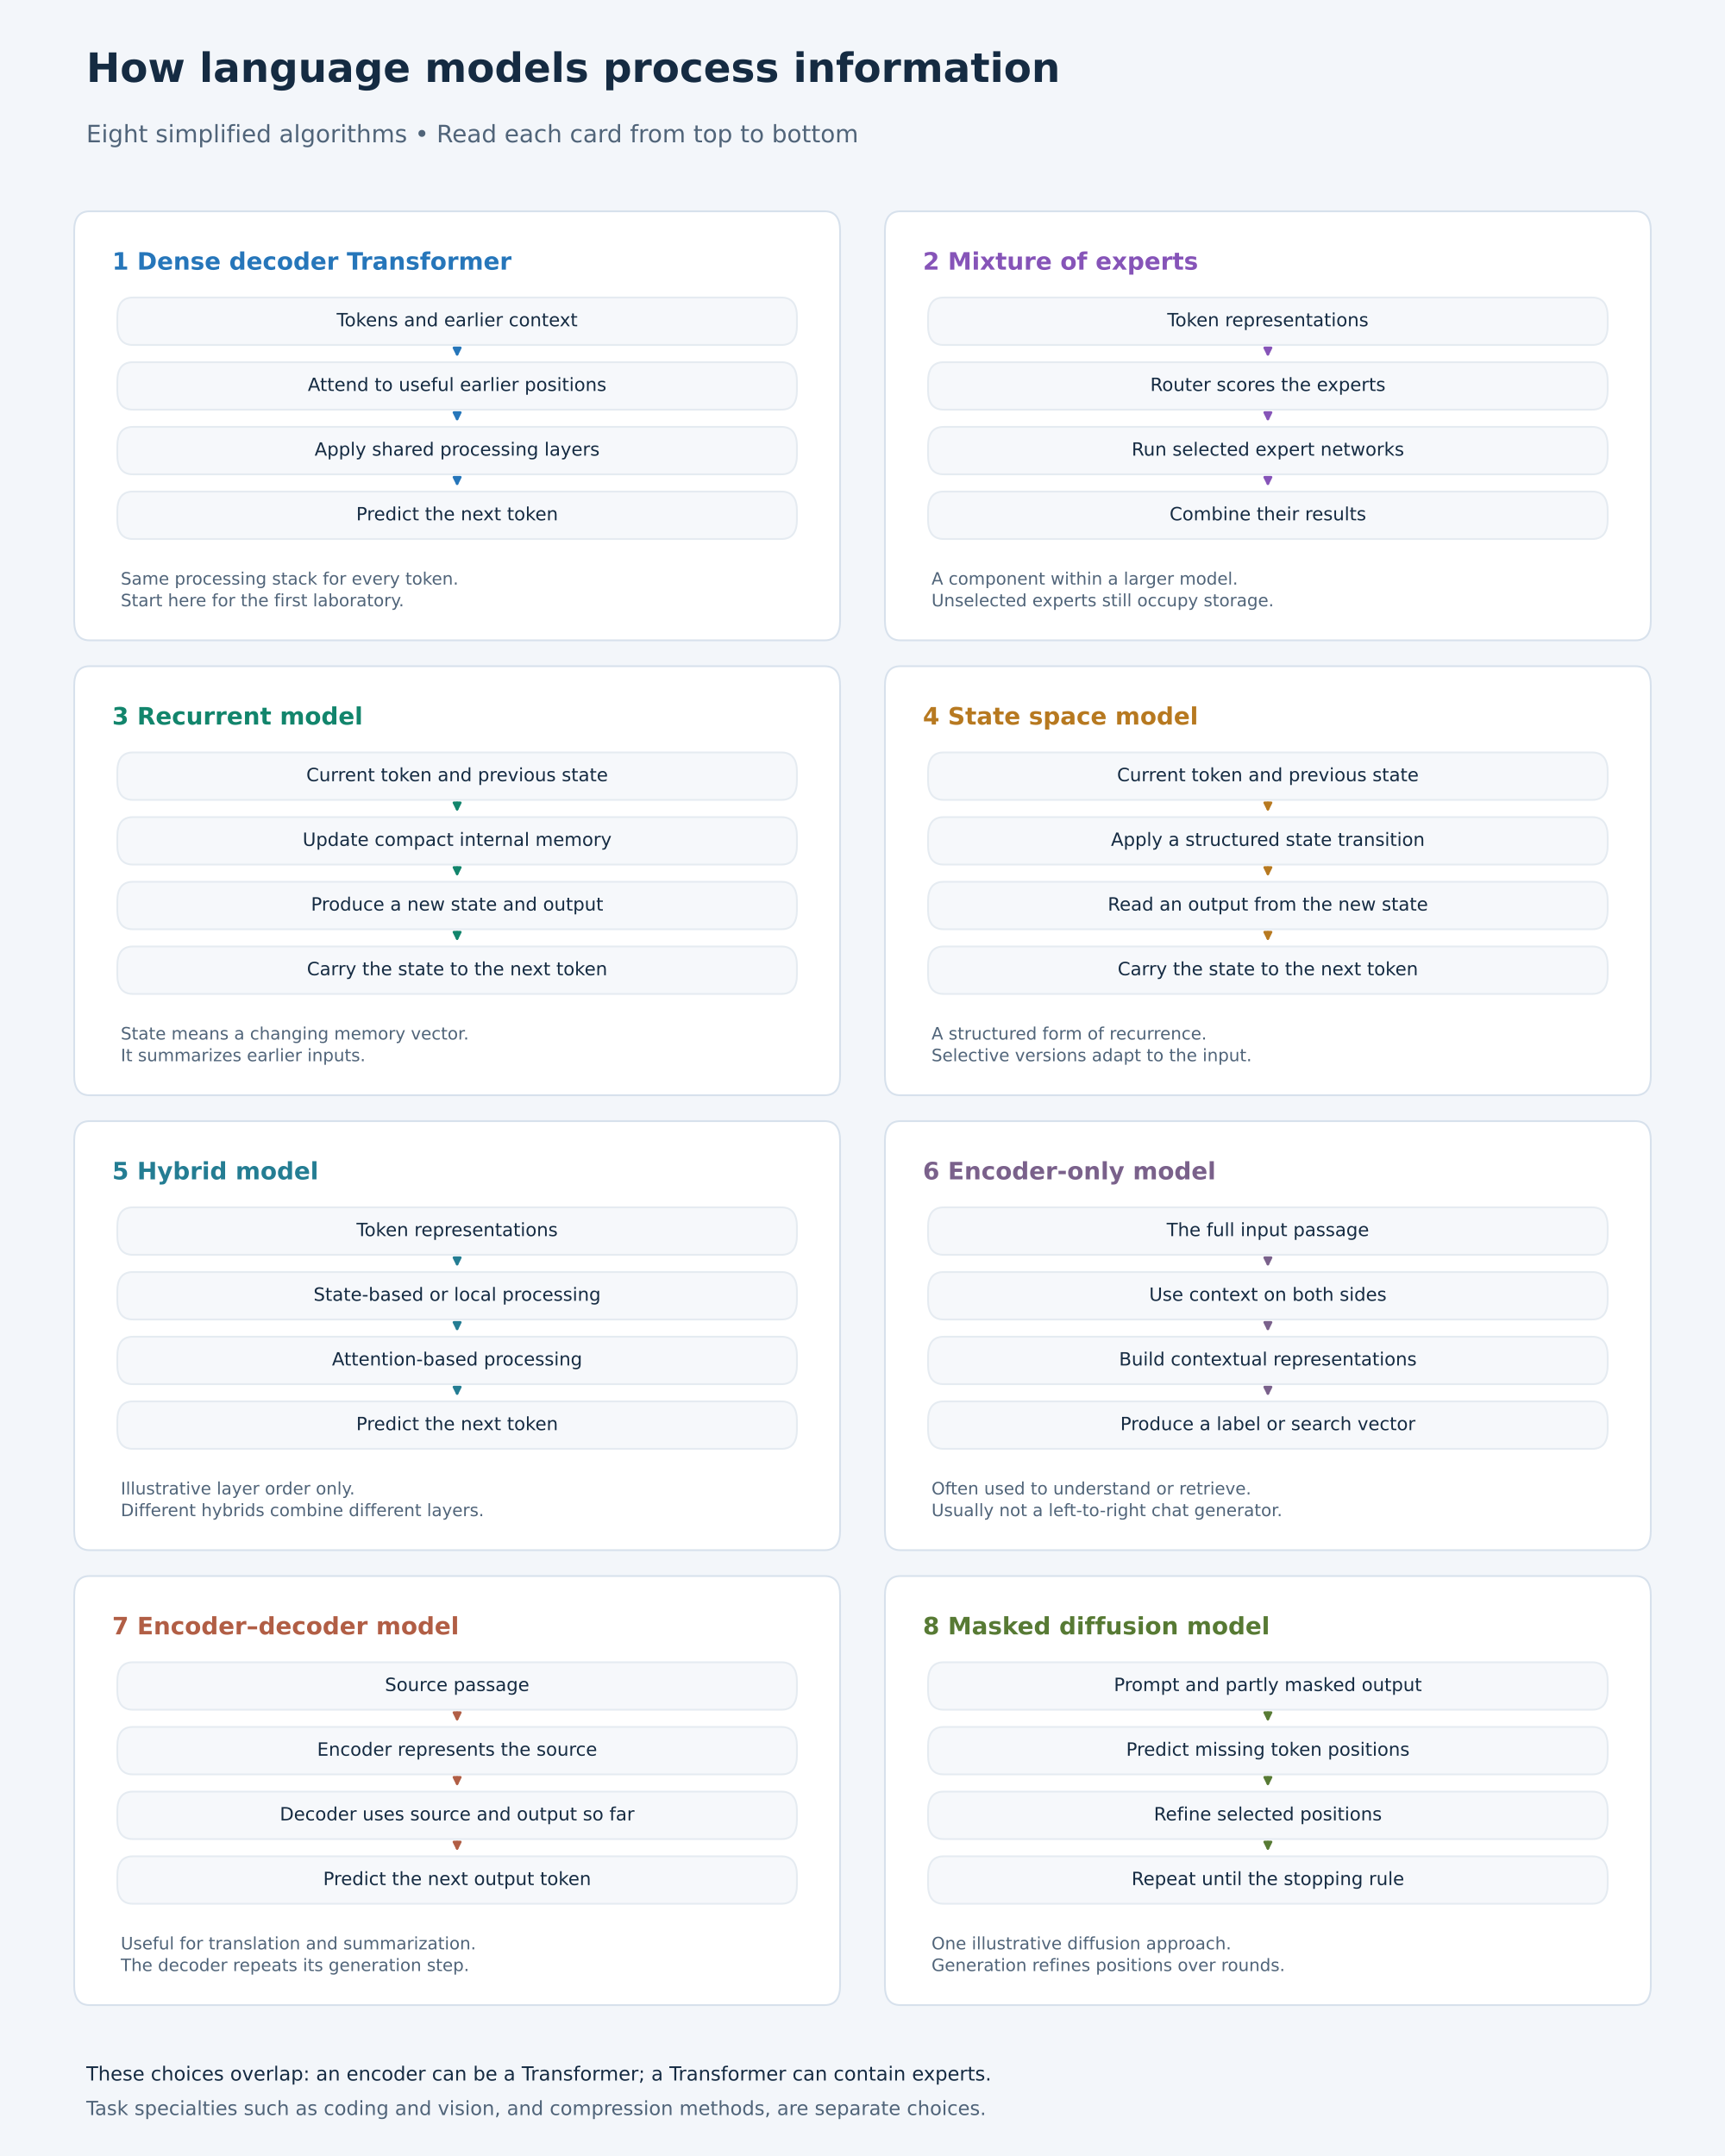
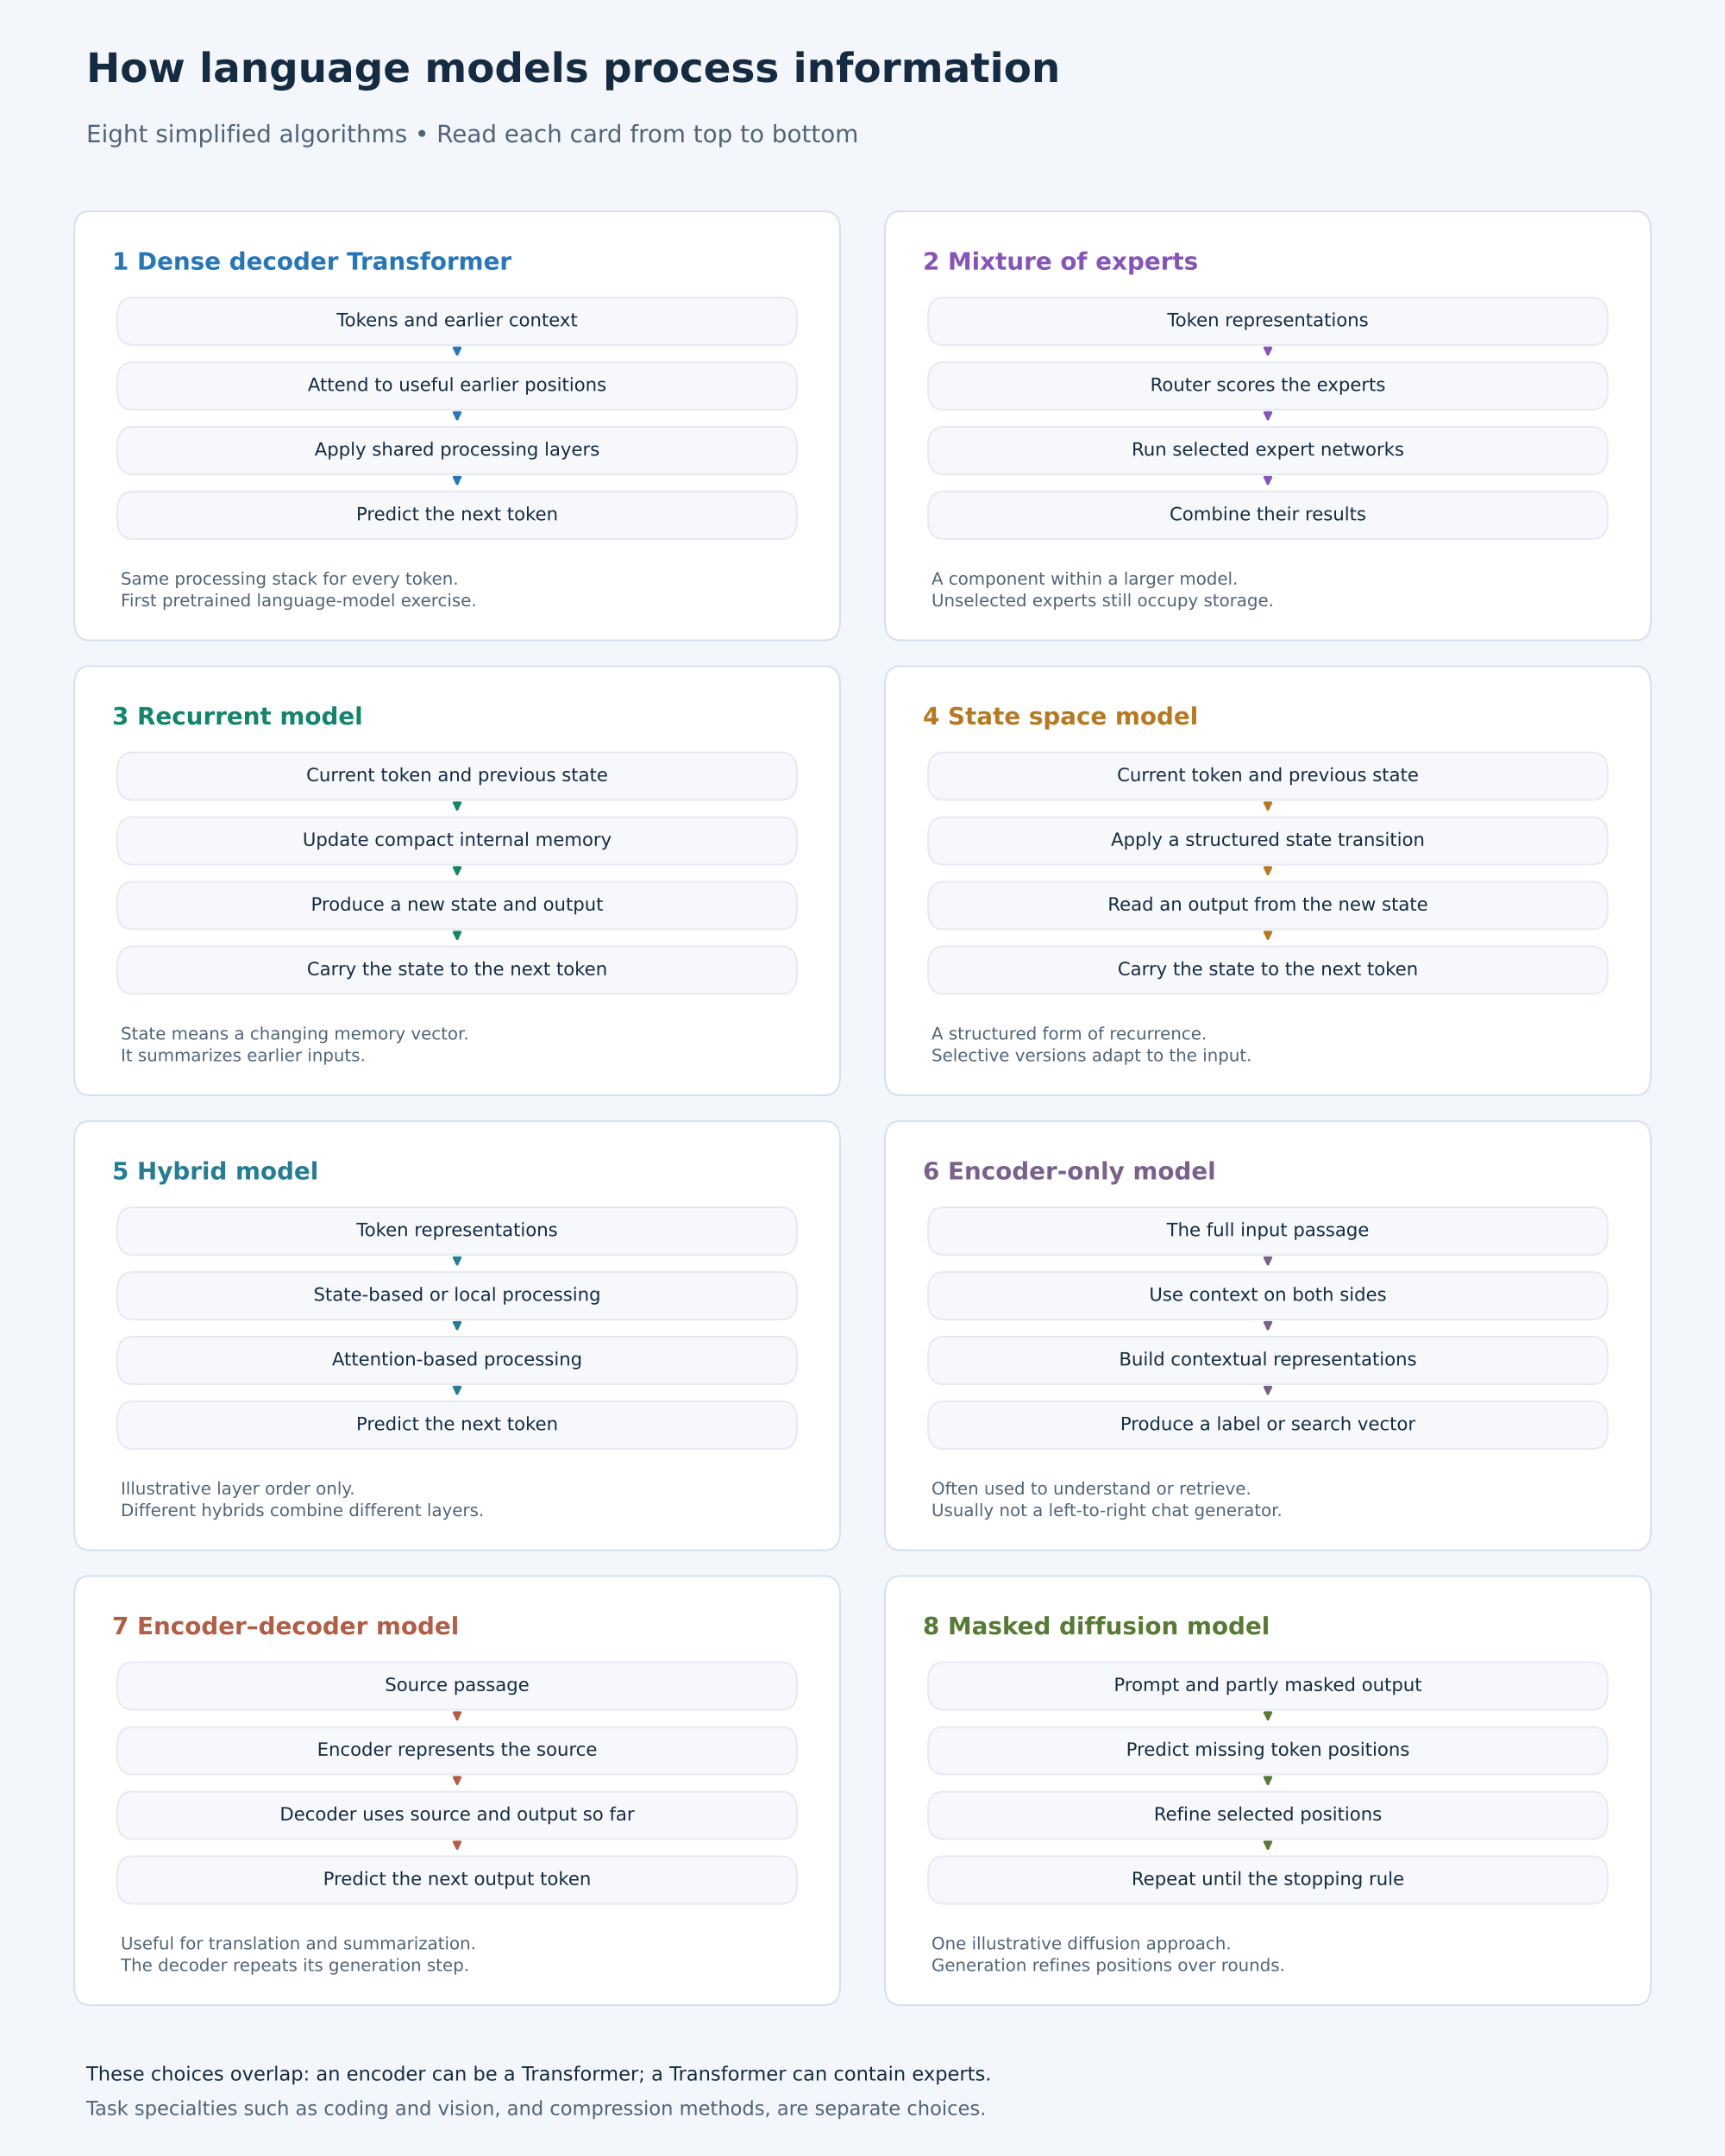
<svg xmlns="http://www.w3.org/2000/svg" width="1152pt" height="1440pt" viewBox="0 0 1152 1440" version="1.1">
  <defs>
    <style type="text/css">*{stroke-linejoin: round; stroke-linecap: butt}</style>
  </defs>
  <g id="figure_1">
    <g id="patch_1">
      <path d="M 0 1440  L 1152 1440  L 1152 0  L 0 0  z " style="fill: #f3f6fa" />
    </g>
    <g id="axes_1">
      <g id="patch_2">
        <path d="M 59.904 427.68  L 550.656 427.68  Q 561.024 427.68 561.024 414.72  L 561.024 154.08  Q 561.024 141.12 550.656 141.12  L 59.904 141.12  Q 49.536 141.12 49.536 154.08  L 49.536 414.72  Q 49.536 427.68 59.904 427.68  z " clip-path="url(#p165b2011c7)" style="fill: #ffffff; stroke: #d7e1ec; stroke-width: 1.2; stroke-linejoin: miter" />
      </g>
      <g id="patch_3">
        <path d="M 88.704 230.4  L 521.856 230.4  Q 532.224 230.4 532.224 217.44  L 532.224 211.68  Q 532.224 198.72 521.856 198.72  L 88.704 198.72  Q 78.336 198.72 78.336 211.68  L 78.336 217.44  Q 78.336 230.4 88.704 230.4  z " clip-path="url(#p165b2011c7)" style="fill: #f6f8fb; stroke: #e5ebf1; stroke-width: 1.2; stroke-linejoin: miter" />
      </g>
      <g id="patch_4">
        <path d="M 305.28 232.403  Q 305.28 235.442 305.28 236.692  " clip-path="url(#p165b2011c7)" style="fill: none; stroke: #2676ba; stroke-width: 1.6; stroke-linecap: round" />
        <path d="M 307.48 232.292  L 305.28 236.692  L 303.08 232.292  z " clip-path="url(#p165b2011c7)" style="fill: #2676ba; stroke: #2676ba; stroke-width: 1.6; stroke-linecap: round" />
      </g>
      <g id="patch_5">
        <path d="M 88.704 273.6  L 521.856 273.6  Q 532.224 273.6 532.224 260.64  L 532.224 254.88  Q 532.224 241.92 521.856 241.92  L 88.704 241.92  Q 78.336 241.92 78.336 254.88  L 78.336 260.64  Q 78.336 273.6 88.704 273.6  z " clip-path="url(#p165b2011c7)" style="fill: #f6f8fb; stroke: #e5ebf1; stroke-width: 1.2; stroke-linejoin: miter" />
      </g>
      <g id="patch_6">
        <path d="M 305.28 275.603  Q 305.28 278.642 305.28 279.892  " clip-path="url(#p165b2011c7)" style="fill: none; stroke: #2676ba; stroke-width: 1.6; stroke-linecap: round" />
        <path d="M 307.48 275.492  L 305.28 279.892  L 303.08 275.492  z " clip-path="url(#p165b2011c7)" style="fill: #2676ba; stroke: #2676ba; stroke-width: 1.6; stroke-linecap: round" />
      </g>
      <g id="patch_7">
        <path d="M 88.704 316.8  L 521.856 316.8  Q 532.224 316.8 532.224 303.84  L 532.224 298.08  Q 532.224 285.12 521.856 285.12  L 88.704 285.12  Q 78.336 285.12 78.336 298.08  L 78.336 303.84  Q 78.336 316.8 88.704 316.8  z " clip-path="url(#p165b2011c7)" style="fill: #f6f8fb; stroke: #e5ebf1; stroke-width: 1.2; stroke-linejoin: miter" />
      </g>
      <g id="patch_8">
        <path d="M 305.28 318.803  Q 305.28 321.842 305.28 323.092  " clip-path="url(#p165b2011c7)" style="fill: none; stroke: #2676ba; stroke-width: 1.6; stroke-linecap: round" />
        <path d="M 307.48 318.692  L 305.28 323.092  L 303.08 318.692  z " clip-path="url(#p165b2011c7)" style="fill: #2676ba; stroke: #2676ba; stroke-width: 1.6; stroke-linecap: round" />
      </g>
      <g id="patch_9">
        <path d="M 88.704 360  L 521.856 360  Q 532.224 360 532.224 347.04  L 532.224 341.28  Q 532.224 328.32 521.856 328.32  L 88.704 328.32  Q 78.336 328.32 78.336 341.28  L 78.336 347.04  Q 78.336 360 88.704 360  z " clip-path="url(#p165b2011c7)" style="fill: #f6f8fb; stroke: #e5ebf1; stroke-width: 1.2; stroke-linejoin: miter" />
      </g>
      <g id="patch_10">
        <path d="M 601.344 427.68  L 1092.096 427.68  Q 1102.464 427.68 1102.464 414.72  L 1102.464 154.08  Q 1102.464 141.12 1092.096 141.12  L 601.344 141.12  Q 590.976 141.12 590.976 154.08  L 590.976 414.72  Q 590.976 427.68 601.344 427.68  z " clip-path="url(#p165b2011c7)" style="fill: #ffffff; stroke: #d7e1ec; stroke-width: 1.2; stroke-linejoin: miter" />
      </g>
      <g id="patch_11">
        <path d="M 630.144 230.4  L 1063.296 230.4  Q 1073.664 230.4 1073.664 217.44  L 1073.664 211.68  Q 1073.664 198.72 1063.296 198.72  L 630.144 198.72  Q 619.776 198.72 619.776 211.68  L 619.776 217.44  Q 619.776 230.4 630.144 230.4  z " clip-path="url(#p165b2011c7)" style="fill: #f6f8fb; stroke: #e5ebf1; stroke-width: 1.2; stroke-linejoin: miter" />
      </g>
      <g id="patch_12">
        <path d="M 846.72 232.403  Q 846.72 235.442 846.72 236.692  " clip-path="url(#p165b2011c7)" style="fill: none; stroke: #8654b8; stroke-width: 1.6; stroke-linecap: round" />
        <path d="M 848.92 232.292  L 846.72 236.692  L 844.52 232.292  z " clip-path="url(#p165b2011c7)" style="fill: #8654b8; stroke: #8654b8; stroke-width: 1.6; stroke-linecap: round" />
      </g>
      <g id="patch_13">
        <path d="M 630.144 273.6  L 1063.296 273.6  Q 1073.664 273.6 1073.664 260.64  L 1073.664 254.88  Q 1073.664 241.92 1063.296 241.92  L 630.144 241.92  Q 619.776 241.92 619.776 254.88  L 619.776 260.64  Q 619.776 273.6 630.144 273.6  z " clip-path="url(#p165b2011c7)" style="fill: #f6f8fb; stroke: #e5ebf1; stroke-width: 1.2; stroke-linejoin: miter" />
      </g>
      <g id="patch_14">
        <path d="M 846.72 275.603  Q 846.72 278.642 846.72 279.892  " clip-path="url(#p165b2011c7)" style="fill: none; stroke: #8654b8; stroke-width: 1.6; stroke-linecap: round" />
        <path d="M 848.92 275.492  L 846.72 279.892  L 844.52 275.492  z " clip-path="url(#p165b2011c7)" style="fill: #8654b8; stroke: #8654b8; stroke-width: 1.6; stroke-linecap: round" />
      </g>
      <g id="patch_15">
        <path d="M 630.144 316.8  L 1063.296 316.8  Q 1073.664 316.8 1073.664 303.84  L 1073.664 298.08  Q 1073.664 285.12 1063.296 285.12  L 630.144 285.12  Q 619.776 285.12 619.776 298.08  L 619.776 303.84  Q 619.776 316.8 630.144 316.8  z " clip-path="url(#p165b2011c7)" style="fill: #f6f8fb; stroke: #e5ebf1; stroke-width: 1.2; stroke-linejoin: miter" />
      </g>
      <g id="patch_16">
        <path d="M 846.72 318.803  Q 846.72 321.842 846.72 323.092  " clip-path="url(#p165b2011c7)" style="fill: none; stroke: #8654b8; stroke-width: 1.6; stroke-linecap: round" />
        <path d="M 848.92 318.692  L 846.72 323.092  L 844.52 318.692  z " clip-path="url(#p165b2011c7)" style="fill: #8654b8; stroke: #8654b8; stroke-width: 1.6; stroke-linecap: round" />
      </g>
      <g id="patch_17">
        <path d="M 630.144 360  L 1063.296 360  Q 1073.664 360 1073.664 347.04  L 1073.664 341.28  Q 1073.664 328.32 1063.296 328.32  L 630.144 328.32  Q 619.776 328.32 619.776 341.28  L 619.776 347.04  Q 619.776 360 630.144 360  z " clip-path="url(#p165b2011c7)" style="fill: #f6f8fb; stroke: #e5ebf1; stroke-width: 1.2; stroke-linejoin: miter" />
      </g>
      <g id="patch_18">
        <path d="M 59.904 731.52  L 550.656 731.52  Q 561.024 731.52 561.024 718.56  L 561.024 457.92  Q 561.024 444.96 550.656 444.96  L 59.904 444.96  Q 49.536 444.96 49.536 457.92  L 49.536 718.56  Q 49.536 731.52 59.904 731.52  z " clip-path="url(#p165b2011c7)" style="fill: #ffffff; stroke: #d7e1ec; stroke-width: 1.2; stroke-linejoin: miter" />
      </g>
      <g id="patch_19">
        <path d="M 88.704 534.24  L 521.856 534.24  Q 532.224 534.24 532.224 521.28  L 532.224 515.52  Q 532.224 502.56 521.856 502.56  L 88.704 502.56  Q 78.336 502.56 78.336 515.52  L 78.336 521.28  Q 78.336 534.24 88.704 534.24  z " clip-path="url(#p165b2011c7)" style="fill: #f6f8fb; stroke: #e5ebf1; stroke-width: 1.2; stroke-linejoin: miter" />
      </g>
      <g id="patch_20">
        <path d="M 305.28 536.243  Q 305.28 539.282 305.28 540.532  " clip-path="url(#p165b2011c7)" style="fill: none; stroke: #12856c; stroke-width: 1.6; stroke-linecap: round" />
        <path d="M 307.48 536.132  L 305.28 540.532  L 303.08 536.132  z " clip-path="url(#p165b2011c7)" style="fill: #12856c; stroke: #12856c; stroke-width: 1.6; stroke-linecap: round" />
      </g>
      <g id="patch_21">
        <path d="M 88.704 577.44  L 521.856 577.44  Q 532.224 577.44 532.224 564.48  L 532.224 558.72  Q 532.224 545.76 521.856 545.76  L 88.704 545.76  Q 78.336 545.76 78.336 558.72  L 78.336 564.48  Q 78.336 577.44 88.704 577.44  z " clip-path="url(#p165b2011c7)" style="fill: #f6f8fb; stroke: #e5ebf1; stroke-width: 1.2; stroke-linejoin: miter" />
      </g>
      <g id="patch_22">
        <path d="M 305.28 579.443  Q 305.28 582.482 305.28 583.732  " clip-path="url(#p165b2011c7)" style="fill: none; stroke: #12856c; stroke-width: 1.6; stroke-linecap: round" />
        <path d="M 307.48 579.332  L 305.28 583.732  L 303.08 579.332  z " clip-path="url(#p165b2011c7)" style="fill: #12856c; stroke: #12856c; stroke-width: 1.6; stroke-linecap: round" />
      </g>
      <g id="patch_23">
        <path d="M 88.704 620.64  L 521.856 620.64  Q 532.224 620.64 532.224 607.68  L 532.224 601.92  Q 532.224 588.96 521.856 588.96  L 88.704 588.96  Q 78.336 588.96 78.336 601.92  L 78.336 607.68  Q 78.336 620.64 88.704 620.64  z " clip-path="url(#p165b2011c7)" style="fill: #f6f8fb; stroke: #e5ebf1; stroke-width: 1.2; stroke-linejoin: miter" />
      </g>
      <g id="patch_24">
        <path d="M 305.28 622.643  Q 305.28 625.682 305.28 626.932  " clip-path="url(#p165b2011c7)" style="fill: none; stroke: #12856c; stroke-width: 1.6; stroke-linecap: round" />
        <path d="M 307.48 622.532  L 305.28 626.932  L 303.08 622.532  z " clip-path="url(#p165b2011c7)" style="fill: #12856c; stroke: #12856c; stroke-width: 1.6; stroke-linecap: round" />
      </g>
      <g id="patch_25">
        <path d="M 88.704 663.84  L 521.856 663.84  Q 532.224 663.84 532.224 650.88  L 532.224 645.12  Q 532.224 632.16 521.856 632.16  L 88.704 632.16  Q 78.336 632.16 78.336 645.12  L 78.336 650.88  Q 78.336 663.84 88.704 663.84  z " clip-path="url(#p165b2011c7)" style="fill: #f6f8fb; stroke: #e5ebf1; stroke-width: 1.2; stroke-linejoin: miter" />
      </g>
      <g id="patch_26">
        <path d="M 601.344 731.52  L 1092.096 731.52  Q 1102.464 731.52 1102.464 718.56  L 1102.464 457.92  Q 1102.464 444.96 1092.096 444.96  L 601.344 444.96  Q 590.976 444.96 590.976 457.92  L 590.976 718.56  Q 590.976 731.52 601.344 731.52  z " clip-path="url(#p165b2011c7)" style="fill: #ffffff; stroke: #d7e1ec; stroke-width: 1.2; stroke-linejoin: miter" />
      </g>
      <g id="patch_27">
        <path d="M 630.144 534.24  L 1063.296 534.24  Q 1073.664 534.24 1073.664 521.28  L 1073.664 515.52  Q 1073.664 502.56 1063.296 502.56  L 630.144 502.56  Q 619.776 502.56 619.776 515.52  L 619.776 521.28  Q 619.776 534.24 630.144 534.24  z " clip-path="url(#p165b2011c7)" style="fill: #f6f8fb; stroke: #e5ebf1; stroke-width: 1.2; stroke-linejoin: miter" />
      </g>
      <g id="patch_28">
        <path d="M 846.72 536.243  Q 846.72 539.282 846.72 540.532  " clip-path="url(#p165b2011c7)" style="fill: none; stroke: #b77920; stroke-width: 1.6; stroke-linecap: round" />
        <path d="M 848.92 536.132  L 846.72 540.532  L 844.52 536.132  z " clip-path="url(#p165b2011c7)" style="fill: #b77920; stroke: #b77920; stroke-width: 1.6; stroke-linecap: round" />
      </g>
      <g id="patch_29">
        <path d="M 630.144 577.44  L 1063.296 577.44  Q 1073.664 577.44 1073.664 564.48  L 1073.664 558.72  Q 1073.664 545.76 1063.296 545.76  L 630.144 545.76  Q 619.776 545.76 619.776 558.72  L 619.776 564.48  Q 619.776 577.44 630.144 577.44  z " clip-path="url(#p165b2011c7)" style="fill: #f6f8fb; stroke: #e5ebf1; stroke-width: 1.2; stroke-linejoin: miter" />
      </g>
      <g id="patch_30">
        <path d="M 846.72 579.443  Q 846.72 582.482 846.72 583.732  " clip-path="url(#p165b2011c7)" style="fill: none; stroke: #b77920; stroke-width: 1.6; stroke-linecap: round" />
        <path d="M 848.92 579.332  L 846.72 583.732  L 844.52 579.332  z " clip-path="url(#p165b2011c7)" style="fill: #b77920; stroke: #b77920; stroke-width: 1.6; stroke-linecap: round" />
      </g>
      <g id="patch_31">
        <path d="M 630.144 620.64  L 1063.296 620.64  Q 1073.664 620.64 1073.664 607.68  L 1073.664 601.92  Q 1073.664 588.96 1063.296 588.96  L 630.144 588.96  Q 619.776 588.96 619.776 601.92  L 619.776 607.68  Q 619.776 620.64 630.144 620.64  z " clip-path="url(#p165b2011c7)" style="fill: #f6f8fb; stroke: #e5ebf1; stroke-width: 1.2; stroke-linejoin: miter" />
      </g>
      <g id="patch_32">
        <path d="M 846.72 622.643  Q 846.72 625.682 846.72 626.932  " clip-path="url(#p165b2011c7)" style="fill: none; stroke: #b77920; stroke-width: 1.6; stroke-linecap: round" />
        <path d="M 848.92 622.532  L 846.72 626.932  L 844.52 622.532  z " clip-path="url(#p165b2011c7)" style="fill: #b77920; stroke: #b77920; stroke-width: 1.6; stroke-linecap: round" />
      </g>
      <g id="patch_33">
        <path d="M 630.144 663.84  L 1063.296 663.84  Q 1073.664 663.84 1073.664 650.88  L 1073.664 645.12  Q 1073.664 632.16 1063.296 632.16  L 630.144 632.16  Q 619.776 632.16 619.776 645.12  L 619.776 650.88  Q 619.776 663.84 630.144 663.84  z " clip-path="url(#p165b2011c7)" style="fill: #f6f8fb; stroke: #e5ebf1; stroke-width: 1.2; stroke-linejoin: miter" />
      </g>
      <g id="patch_34">
        <path d="M 59.904 1035.36  L 550.656 1035.36  Q 561.024 1035.36 561.024 1022.4  L 561.024 761.76  Q 561.024 748.8 550.656 748.8  L 59.904 748.8  Q 49.536 748.8 49.536 761.76  L 49.536 1022.4  Q 49.536 1035.36 59.904 1035.36  z " clip-path="url(#p165b2011c7)" style="fill: #ffffff; stroke: #d7e1ec; stroke-width: 1.2; stroke-linejoin: miter" />
      </g>
      <g id="patch_35">
        <path d="M 88.704 838.08  L 521.856 838.08  Q 532.224 838.08 532.224 825.12  L 532.224 819.36  Q 532.224 806.4 521.856 806.4  L 88.704 806.4  Q 78.336 806.4 78.336 819.36  L 78.336 825.12  Q 78.336 838.08 88.704 838.08  z " clip-path="url(#p165b2011c7)" style="fill: #f6f8fb; stroke: #e5ebf1; stroke-width: 1.2; stroke-linejoin: miter" />
      </g>
      <g id="patch_36">
        <path d="M 305.28 840.083  Q 305.28 843.122 305.28 844.372  " clip-path="url(#p165b2011c7)" style="fill: none; stroke: #247d93; stroke-width: 1.6; stroke-linecap: round" />
        <path d="M 307.48 839.972  L 305.28 844.372  L 303.08 839.972  z " clip-path="url(#p165b2011c7)" style="fill: #247d93; stroke: #247d93; stroke-width: 1.6; stroke-linecap: round" />
      </g>
      <g id="patch_37">
        <path d="M 88.704 881.28  L 521.856 881.28  Q 532.224 881.28 532.224 868.32  L 532.224 862.56  Q 532.224 849.6 521.856 849.6  L 88.704 849.6  Q 78.336 849.6 78.336 862.56  L 78.336 868.32  Q 78.336 881.28 88.704 881.28  z " clip-path="url(#p165b2011c7)" style="fill: #f6f8fb; stroke: #e5ebf1; stroke-width: 1.2; stroke-linejoin: miter" />
      </g>
      <g id="patch_38">
        <path d="M 305.28 883.283  Q 305.28 886.322 305.28 887.572  " clip-path="url(#p165b2011c7)" style="fill: none; stroke: #247d93; stroke-width: 1.6; stroke-linecap: round" />
        <path d="M 307.48 883.172  L 305.28 887.572  L 303.08 883.172  z " clip-path="url(#p165b2011c7)" style="fill: #247d93; stroke: #247d93; stroke-width: 1.6; stroke-linecap: round" />
      </g>
      <g id="patch_39">
        <path d="M 88.704 924.48  L 521.856 924.48  Q 532.224 924.48 532.224 911.52  L 532.224 905.76  Q 532.224 892.8 521.856 892.8  L 88.704 892.8  Q 78.336 892.8 78.336 905.76  L 78.336 911.52  Q 78.336 924.48 88.704 924.48  z " clip-path="url(#p165b2011c7)" style="fill: #f6f8fb; stroke: #e5ebf1; stroke-width: 1.2; stroke-linejoin: miter" />
      </g>
      <g id="patch_40">
        <path d="M 305.28 926.483  Q 305.28 929.522 305.28 930.772  " clip-path="url(#p165b2011c7)" style="fill: none; stroke: #247d93; stroke-width: 1.6; stroke-linecap: round" />
        <path d="M 307.48 926.372  L 305.28 930.772  L 303.08 926.372  z " clip-path="url(#p165b2011c7)" style="fill: #247d93; stroke: #247d93; stroke-width: 1.6; stroke-linecap: round" />
      </g>
      <g id="patch_41">
        <path d="M 88.704 967.68  L 521.856 967.68  Q 532.224 967.68 532.224 954.72  L 532.224 948.96  Q 532.224 936 521.856 936  L 88.704 936  Q 78.336 936 78.336 948.96  L 78.336 954.72  Q 78.336 967.68 88.704 967.68  z " clip-path="url(#p165b2011c7)" style="fill: #f6f8fb; stroke: #e5ebf1; stroke-width: 1.2; stroke-linejoin: miter" />
      </g>
      <g id="patch_42">
        <path d="M 601.344 1035.36  L 1092.096 1035.36  Q 1102.464 1035.36 1102.464 1022.4  L 1102.464 761.76  Q 1102.464 748.8 1092.096 748.8  L 601.344 748.8  Q 590.976 748.8 590.976 761.76  L 590.976 1022.4  Q 590.976 1035.36 601.344 1035.36  z " clip-path="url(#p165b2011c7)" style="fill: #ffffff; stroke: #d7e1ec; stroke-width: 1.2; stroke-linejoin: miter" />
      </g>
      <g id="patch_43">
        <path d="M 630.144 838.08  L 1063.296 838.08  Q 1073.664 838.08 1073.664 825.12  L 1073.664 819.36  Q 1073.664 806.4 1063.296 806.4  L 630.144 806.4  Q 619.776 806.4 619.776 819.36  L 619.776 825.12  Q 619.776 838.08 630.144 838.08  z " clip-path="url(#p165b2011c7)" style="fill: #f6f8fb; stroke: #e5ebf1; stroke-width: 1.2; stroke-linejoin: miter" />
      </g>
      <g id="patch_44">
        <path d="M 846.72 840.083  Q 846.72 843.122 846.72 844.372  " clip-path="url(#p165b2011c7)" style="fill: none; stroke: #7a618b; stroke-width: 1.6; stroke-linecap: round" />
        <path d="M 848.92 839.972  L 846.72 844.372  L 844.52 839.972  z " clip-path="url(#p165b2011c7)" style="fill: #7a618b; stroke: #7a618b; stroke-width: 1.6; stroke-linecap: round" />
      </g>
      <g id="patch_45">
        <path d="M 630.144 881.28  L 1063.296 881.28  Q 1073.664 881.28 1073.664 868.32  L 1073.664 862.56  Q 1073.664 849.6 1063.296 849.6  L 630.144 849.6  Q 619.776 849.6 619.776 862.56  L 619.776 868.32  Q 619.776 881.28 630.144 881.28  z " clip-path="url(#p165b2011c7)" style="fill: #f6f8fb; stroke: #e5ebf1; stroke-width: 1.2; stroke-linejoin: miter" />
      </g>
      <g id="patch_46">
        <path d="M 846.72 883.283  Q 846.72 886.322 846.72 887.572  " clip-path="url(#p165b2011c7)" style="fill: none; stroke: #7a618b; stroke-width: 1.6; stroke-linecap: round" />
        <path d="M 848.92 883.172  L 846.72 887.572  L 844.52 883.172  z " clip-path="url(#p165b2011c7)" style="fill: #7a618b; stroke: #7a618b; stroke-width: 1.6; stroke-linecap: round" />
      </g>
      <g id="patch_47">
        <path d="M 630.144 924.48  L 1063.296 924.48  Q 1073.664 924.48 1073.664 911.52  L 1073.664 905.76  Q 1073.664 892.8 1063.296 892.8  L 630.144 892.8  Q 619.776 892.8 619.776 905.76  L 619.776 911.52  Q 619.776 924.48 630.144 924.48  z " clip-path="url(#p165b2011c7)" style="fill: #f6f8fb; stroke: #e5ebf1; stroke-width: 1.2; stroke-linejoin: miter" />
      </g>
      <g id="patch_48">
        <path d="M 846.72 926.483  Q 846.72 929.522 846.72 930.772  " clip-path="url(#p165b2011c7)" style="fill: none; stroke: #7a618b; stroke-width: 1.6; stroke-linecap: round" />
        <path d="M 848.92 926.372  L 846.72 930.772  L 844.52 926.372  z " clip-path="url(#p165b2011c7)" style="fill: #7a618b; stroke: #7a618b; stroke-width: 1.6; stroke-linecap: round" />
      </g>
      <g id="patch_49">
        <path d="M 630.144 967.68  L 1063.296 967.68  Q 1073.664 967.68 1073.664 954.72  L 1073.664 948.96  Q 1073.664 936 1063.296 936  L 630.144 936  Q 619.776 936 619.776 948.96  L 619.776 954.72  Q 619.776 967.68 630.144 967.68  z " clip-path="url(#p165b2011c7)" style="fill: #f6f8fb; stroke: #e5ebf1; stroke-width: 1.2; stroke-linejoin: miter" />
      </g>
      <g id="patch_50">
        <path d="M 59.904 1339.2  L 550.656 1339.2  Q 561.024 1339.2 561.024 1326.24  L 561.024 1065.6  Q 561.024 1052.64 550.656 1052.64  L 59.904 1052.64  Q 49.536 1052.64 49.536 1065.6  L 49.536 1326.24  Q 49.536 1339.2 59.904 1339.2  z " clip-path="url(#p165b2011c7)" style="fill: #ffffff; stroke: #d7e1ec; stroke-width: 1.2; stroke-linejoin: miter" />
      </g>
      <g id="patch_51">
        <path d="M 88.704 1141.92  L 521.856 1141.92  Q 532.224 1141.92 532.224 1128.96  L 532.224 1123.2  Q 532.224 1110.24 521.856 1110.24  L 88.704 1110.24  Q 78.336 1110.24 78.336 1123.2  L 78.336 1128.96  Q 78.336 1141.92 88.704 1141.92  z " clip-path="url(#p165b2011c7)" style="fill: #f6f8fb; stroke: #e5ebf1; stroke-width: 1.2; stroke-linejoin: miter" />
      </g>
      <g id="patch_52">
        <path d="M 305.28 1143.923  Q 305.28 1146.962 305.28 1148.212  " clip-path="url(#p165b2011c7)" style="fill: none; stroke: #b15e45; stroke-width: 1.6; stroke-linecap: round" />
        <path d="M 307.48 1143.812  L 305.28 1148.212  L 303.08 1143.812  z " clip-path="url(#p165b2011c7)" style="fill: #b15e45; stroke: #b15e45; stroke-width: 1.6; stroke-linecap: round" />
      </g>
      <g id="patch_53">
        <path d="M 88.704 1185.12  L 521.856 1185.12  Q 532.224 1185.12 532.224 1172.16  L 532.224 1166.4  Q 532.224 1153.44 521.856 1153.44  L 88.704 1153.44  Q 78.336 1153.44 78.336 1166.4  L 78.336 1172.16  Q 78.336 1185.12 88.704 1185.12  z " clip-path="url(#p165b2011c7)" style="fill: #f6f8fb; stroke: #e5ebf1; stroke-width: 1.2; stroke-linejoin: miter" />
      </g>
      <g id="patch_54">
        <path d="M 305.28 1187.123  Q 305.28 1190.162 305.28 1191.412  " clip-path="url(#p165b2011c7)" style="fill: none; stroke: #b15e45; stroke-width: 1.6; stroke-linecap: round" />
        <path d="M 307.48 1187.012  L 305.28 1191.412  L 303.08 1187.012  z " clip-path="url(#p165b2011c7)" style="fill: #b15e45; stroke: #b15e45; stroke-width: 1.6; stroke-linecap: round" />
      </g>
      <g id="patch_55">
        <path d="M 88.704 1228.32  L 521.856 1228.32  Q 532.224 1228.32 532.224 1215.36  L 532.224 1209.6  Q 532.224 1196.64 521.856 1196.64  L 88.704 1196.64  Q 78.336 1196.64 78.336 1209.6  L 78.336 1215.36  Q 78.336 1228.32 88.704 1228.32  z " clip-path="url(#p165b2011c7)" style="fill: #f6f8fb; stroke: #e5ebf1; stroke-width: 1.2; stroke-linejoin: miter" />
      </g>
      <g id="patch_56">
        <path d="M 305.28 1230.323  Q 305.28 1233.362 305.28 1234.612  " clip-path="url(#p165b2011c7)" style="fill: none; stroke: #b15e45; stroke-width: 1.6; stroke-linecap: round" />
        <path d="M 307.48 1230.212  L 305.28 1234.612  L 303.08 1230.212  z " clip-path="url(#p165b2011c7)" style="fill: #b15e45; stroke: #b15e45; stroke-width: 1.6; stroke-linecap: round" />
      </g>
      <g id="patch_57">
        <path d="M 88.704 1271.52  L 521.856 1271.52  Q 532.224 1271.52 532.224 1258.56  L 532.224 1252.8  Q 532.224 1239.84 521.856 1239.84  L 88.704 1239.84  Q 78.336 1239.84 78.336 1252.8  L 78.336 1258.56  Q 78.336 1271.52 88.704 1271.52  z " clip-path="url(#p165b2011c7)" style="fill: #f6f8fb; stroke: #e5ebf1; stroke-width: 1.2; stroke-linejoin: miter" />
      </g>
      <g id="patch_58">
        <path d="M 601.344 1339.2  L 1092.096 1339.2  Q 1102.464 1339.2 1102.464 1326.24  L 1102.464 1065.6  Q 1102.464 1052.64 1092.096 1052.64  L 601.344 1052.64  Q 590.976 1052.64 590.976 1065.6  L 590.976 1326.24  Q 590.976 1339.2 601.344 1339.2  z " clip-path="url(#p165b2011c7)" style="fill: #ffffff; stroke: #d7e1ec; stroke-width: 1.2; stroke-linejoin: miter" />
      </g>
      <g id="patch_59">
        <path d="M 630.144 1141.92  L 1063.296 1141.92  Q 1073.664 1141.92 1073.664 1128.96  L 1073.664 1123.2  Q 1073.664 1110.24 1063.296 1110.24  L 630.144 1110.24  Q 619.776 1110.24 619.776 1123.2  L 619.776 1128.96  Q 619.776 1141.92 630.144 1141.92  z " clip-path="url(#p165b2011c7)" style="fill: #f6f8fb; stroke: #e5ebf1; stroke-width: 1.2; stroke-linejoin: miter" />
      </g>
      <g id="patch_60">
        <path d="M 846.72 1143.923  Q 846.72 1146.962 846.72 1148.212  " clip-path="url(#p165b2011c7)" style="fill: none; stroke: #577a34; stroke-width: 1.6; stroke-linecap: round" />
        <path d="M 848.92 1143.812  L 846.72 1148.212  L 844.52 1143.812  z " clip-path="url(#p165b2011c7)" style="fill: #577a34; stroke: #577a34; stroke-width: 1.6; stroke-linecap: round" />
      </g>
      <g id="patch_61">
        <path d="M 630.144 1185.12  L 1063.296 1185.12  Q 1073.664 1185.12 1073.664 1172.16  L 1073.664 1166.4  Q 1073.664 1153.44 1063.296 1153.44  L 630.144 1153.44  Q 619.776 1153.44 619.776 1166.4  L 619.776 1172.16  Q 619.776 1185.12 630.144 1185.12  z " clip-path="url(#p165b2011c7)" style="fill: #f6f8fb; stroke: #e5ebf1; stroke-width: 1.2; stroke-linejoin: miter" />
      </g>
      <g id="patch_62">
        <path d="M 846.72 1187.123  Q 846.72 1190.162 846.72 1191.412  " clip-path="url(#p165b2011c7)" style="fill: none; stroke: #577a34; stroke-width: 1.6; stroke-linecap: round" />
        <path d="M 848.92 1187.012  L 846.72 1191.412  L 844.52 1187.012  z " clip-path="url(#p165b2011c7)" style="fill: #577a34; stroke: #577a34; stroke-width: 1.6; stroke-linecap: round" />
      </g>
      <g id="patch_63">
        <path d="M 630.144 1228.32  L 1063.296 1228.32  Q 1073.664 1228.32 1073.664 1215.36  L 1073.664 1209.6  Q 1073.664 1196.64 1063.296 1196.64  L 630.144 1196.64  Q 619.776 1196.64 619.776 1209.6  L 619.776 1215.36  Q 619.776 1228.32 630.144 1228.32  z " clip-path="url(#p165b2011c7)" style="fill: #f6f8fb; stroke: #e5ebf1; stroke-width: 1.2; stroke-linejoin: miter" />
      </g>
      <g id="patch_64">
        <path d="M 846.72 1230.323  Q 846.72 1233.362 846.72 1234.612  " clip-path="url(#p165b2011c7)" style="fill: none; stroke: #577a34; stroke-width: 1.6; stroke-linecap: round" />
        <path d="M 848.92 1230.212  L 846.72 1234.612  L 844.52 1230.212  z " clip-path="url(#p165b2011c7)" style="fill: #577a34; stroke: #577a34; stroke-width: 1.6; stroke-linecap: round" />
      </g>
      <g id="patch_65">
        <path d="M 630.144 1271.52  L 1063.296 1271.52  Q 1073.664 1271.52 1073.664 1258.56  L 1073.664 1252.8  Q 1073.664 1239.84 1063.296 1239.84  L 630.144 1239.84  Q 619.776 1239.84 619.776 1252.8  L 619.776 1258.56  Q 619.776 1271.52 630.144 1271.52  z " clip-path="url(#p165b2011c7)" style="fill: #f6f8fb; stroke: #e5ebf1; stroke-width: 1.2; stroke-linejoin: miter" />
      </g>
      <g id="text_1">
        <text style="font-weight: 700; font-size: 27px; font-family: 'DejaVu Sans'; text-anchor: start; fill: #152b42" x="57.6" y="54.72" transform="rotate(-0 57.6 54.72)">How language models process information</text>
      </g>
      <g id="text_2">
        <text style="font-size: 16px; font-family: 'DejaVu Sans'; text-anchor: start; fill: #506479" x="57.6" y="95.04" transform="rotate(-0 57.6 95.04)">Eight simplified algorithms • Read each card from top to bottom</text>
      </g>
      <g id="text_3">
        <text style="font-weight: 700; font-size: 16px; font-family: 'DejaVu Sans'; text-anchor: start; fill: #2676ba" x="74.88" y="180.095" transform="rotate(-0 74.88 180.095)">1  Dense decoder Transformer</text>
      </g>
      <g id="text_4">
        <text style="font-size: 12.2px; font-family: 'DejaVu Sans'; text-anchor: middle; fill: #152b42" x="305.28" y="217.926" transform="rotate(-0 305.28 217.9264)">Tokens and earlier context</text>
      </g>
      <g id="text_5">
        <text style="font-size: 12.2px; font-family: 'DejaVu Sans'; text-anchor: middle; fill: #152b42" x="305.28" y="261.126" transform="rotate(-0 305.28 261.1264)">Attend to useful earlier positions</text>
      </g>
      <g id="text_6">
        <text style="font-size: 12.2px; font-family: 'DejaVu Sans'; text-anchor: middle; fill: #152b42" x="305.28" y="304.326" transform="rotate(-0 305.28 304.3264)">Apply shared processing layers</text>
      </g>
      <g id="text_7">
        <text style="font-size: 12.2px; font-family: 'DejaVu Sans'; text-anchor: middle; fill: #152b42" x="305.28" y="347.526" transform="rotate(-0 305.28 347.5264)">Predict the next token</text>
      </g>
      <g id="text_8">
        <text style="font-size: 11.4px; font-family: 'DejaVu Sans'; fill: #506479" transform="translate(80.64 390.4567)">Same processing stack for every token.</text>
-         <text style="font-size: 11.4px; font-family: 'DejaVu Sans'; fill: #506479" transform="translate(80.64 404.9547)">Start here for the first laboratory.</text>
+         <text style="font-size: 11.4px; font-family: 'DejaVu Sans'; fill: #506479" transform="translate(80.64 404.9547)">First pretrained language-model exercise.</text>
      </g>
      <g id="text_9">
        <text style="font-weight: 700; font-size: 16px; font-family: 'DejaVu Sans'; text-anchor: start; fill: #8654b8" x="616.32" y="180.095" transform="rotate(-0 616.32 180.095)">2  Mixture of experts</text>
      </g>
      <g id="text_10">
        <text style="font-size: 12.2px; font-family: 'DejaVu Sans'; text-anchor: middle; fill: #152b42" x="846.72" y="217.926" transform="rotate(-0 846.72 217.9264)">Token representations</text>
      </g>
      <g id="text_11">
        <text style="font-size: 12.2px; font-family: 'DejaVu Sans'; text-anchor: middle; fill: #152b42" x="846.72" y="261.126" transform="rotate(-0 846.72 261.1264)">Router scores the experts</text>
      </g>
      <g id="text_12">
        <text style="font-size: 12.2px; font-family: 'DejaVu Sans'; text-anchor: middle; fill: #152b42" x="846.72" y="304.326" transform="rotate(-0 846.72 304.3264)">Run selected expert networks</text>
      </g>
      <g id="text_13">
        <text style="font-size: 12.2px; font-family: 'DejaVu Sans'; text-anchor: middle; fill: #152b42" x="846.72" y="347.526" transform="rotate(-0 846.72 347.5264)">Combine their results</text>
      </g>
      <g id="text_14">
        <text style="font-size: 11.4px; font-family: 'DejaVu Sans'; fill: #506479" transform="translate(622.08 390.4567)">A component within a larger model.</text>
        <text style="font-size: 11.4px; font-family: 'DejaVu Sans'; fill: #506479" transform="translate(622.08 404.9547)">Unselected experts still occupy storage.</text>
      </g>
      <g id="text_15">
        <text style="font-weight: 700; font-size: 16px; font-family: 'DejaVu Sans'; text-anchor: start; fill: #12856c" x="74.88" y="483.935" transform="rotate(-0 74.88 483.935)">3  Recurrent model</text>
      </g>
      <g id="text_16">
        <text style="font-size: 12.2px; font-family: 'DejaVu Sans'; text-anchor: middle; fill: #152b42" x="305.28" y="521.766" transform="rotate(-0 305.28 521.7664)">Current token and previous state</text>
      </g>
      <g id="text_17">
        <text style="font-size: 12.2px; font-family: 'DejaVu Sans'; text-anchor: middle; fill: #152b42" x="305.28" y="564.966" transform="rotate(-0 305.28 564.9664)">Update compact internal memory</text>
      </g>
      <g id="text_18">
        <text style="font-size: 12.2px; font-family: 'DejaVu Sans'; text-anchor: middle; fill: #152b42" x="305.28" y="608.166" transform="rotate(-0 305.28 608.1664)">Produce a new state and output</text>
      </g>
      <g id="text_19">
        <text style="font-size: 12.2px; font-family: 'DejaVu Sans'; text-anchor: middle; fill: #152b42" x="305.28" y="651.366" transform="rotate(-0 305.28 651.3664)">Carry the state to the next token</text>
      </g>
      <g id="text_20">
        <text style="font-size: 11.4px; font-family: 'DejaVu Sans'; fill: #506479" transform="translate(80.64 694.2967)">State means a changing memory vector.</text>
        <text style="font-size: 11.4px; font-family: 'DejaVu Sans'; fill: #506479" transform="translate(80.64 708.7947)">It summarizes earlier inputs.</text>
      </g>
      <g id="text_21">
        <text style="font-weight: 700; font-size: 16px; font-family: 'DejaVu Sans'; text-anchor: start; fill: #b77920" x="616.32" y="483.935" transform="rotate(-0 616.32 483.935)">4  State space model</text>
      </g>
      <g id="text_22">
        <text style="font-size: 12.2px; font-family: 'DejaVu Sans'; text-anchor: middle; fill: #152b42" x="846.72" y="521.766" transform="rotate(-0 846.72 521.7664)">Current token and previous state</text>
      </g>
      <g id="text_23">
        <text style="font-size: 12.2px; font-family: 'DejaVu Sans'; text-anchor: middle; fill: #152b42" x="846.72" y="564.966" transform="rotate(-0 846.72 564.9664)">Apply a structured state transition</text>
      </g>
      <g id="text_24">
        <text style="font-size: 12.2px; font-family: 'DejaVu Sans'; text-anchor: middle; fill: #152b42" x="846.72" y="608.166" transform="rotate(-0 846.72 608.1664)">Read an output from the new state</text>
      </g>
      <g id="text_25">
        <text style="font-size: 12.2px; font-family: 'DejaVu Sans'; text-anchor: middle; fill: #152b42" x="846.72" y="651.366" transform="rotate(-0 846.72 651.3664)">Carry the state to the next token</text>
      </g>
      <g id="text_26">
        <text style="font-size: 11.4px; font-family: 'DejaVu Sans'; fill: #506479" transform="translate(622.08 694.2967)">A structured form of recurrence.</text>
        <text style="font-size: 11.4px; font-family: 'DejaVu Sans'; fill: #506479" transform="translate(622.08 708.7947)">Selective versions adapt to the input.</text>
      </g>
      <g id="text_27">
        <text style="font-weight: 700; font-size: 16px; font-family: 'DejaVu Sans'; text-anchor: start; fill: #247d93" x="74.88" y="787.712" transform="rotate(-0 74.88 787.7125)">5  Hybrid model</text>
      </g>
      <g id="text_28">
        <text style="font-size: 12.2px; font-family: 'DejaVu Sans'; text-anchor: middle; fill: #152b42" x="305.28" y="825.606" transform="rotate(-0 305.28 825.6064)">Token representations</text>
      </g>
      <g id="text_29">
        <text style="font-size: 12.2px; font-family: 'DejaVu Sans'; text-anchor: middle; fill: #152b42" x="305.28" y="868.806" transform="rotate(-0 305.28 868.8064)">State-based or local processing</text>
      </g>
      <g id="text_30">
        <text style="font-size: 12.2px; font-family: 'DejaVu Sans'; text-anchor: middle; fill: #152b42" x="305.28" y="912.006" transform="rotate(-0 305.28 912.0064)">Attention-based processing</text>
      </g>
      <g id="text_31">
        <text style="font-size: 12.2px; font-family: 'DejaVu Sans'; text-anchor: middle; fill: #152b42" x="305.28" y="955.206" transform="rotate(-0 305.28 955.2064)">Predict the next token</text>
      </g>
      <g id="text_32">
        <text style="font-size: 11.4px; font-family: 'DejaVu Sans'; fill: #506479" transform="translate(80.64 998.1367)">Illustrative layer order only.</text>
        <text style="font-size: 11.4px; font-family: 'DejaVu Sans'; fill: #506479" transform="translate(80.64 1012.635)">Different hybrids combine different layers.</text>
      </g>
      <g id="text_33">
        <text style="font-weight: 700; font-size: 16px; font-family: 'DejaVu Sans'; text-anchor: start; fill: #7a618b" x="616.32" y="787.712" transform="rotate(-0 616.32 787.7125)">6  Encoder-only model</text>
      </g>
      <g id="text_34">
        <text style="font-size: 12.2px; font-family: 'DejaVu Sans'; text-anchor: middle; fill: #152b42" x="846.72" y="825.606" transform="rotate(-0 846.72 825.6064)">The full input passage</text>
      </g>
      <g id="text_35">
        <text style="font-size: 12.2px; font-family: 'DejaVu Sans'; text-anchor: middle; fill: #152b42" x="846.72" y="868.806" transform="rotate(-0 846.72 868.8064)">Use context on both sides</text>
      </g>
      <g id="text_36">
        <text style="font-size: 12.2px; font-family: 'DejaVu Sans'; text-anchor: middle; fill: #152b42" x="846.72" y="912.006" transform="rotate(-0 846.72 912.0064)">Build contextual representations</text>
      </g>
      <g id="text_37">
        <text style="font-size: 12.2px; font-family: 'DejaVu Sans'; text-anchor: middle; fill: #152b42" x="846.72" y="955.206" transform="rotate(-0 846.72 955.2064)">Produce a label or search vector</text>
      </g>
      <g id="text_38">
        <text style="font-size: 11.4px; font-family: 'DejaVu Sans'; fill: #506479" transform="translate(622.08 998.1367)">Often used to understand or retrieve.</text>
        <text style="font-size: 11.4px; font-family: 'DejaVu Sans'; fill: #506479" transform="translate(622.08 1012.635)">Usually not a left-to-right chat generator.</text>
      </g>
      <g id="text_39">
        <text style="font-weight: 700; font-size: 16px; font-family: 'DejaVu Sans'; text-anchor: start; fill: #b15e45" x="74.88" y="1091.615" transform="rotate(-0 74.88 1091.615)">7  Encoder–decoder model</text>
      </g>
      <g id="text_40">
        <text style="font-size: 12.2px; font-family: 'DejaVu Sans'; text-anchor: middle; fill: #152b42" x="305.28" y="1129.446" transform="rotate(-0 305.28 1129.446)">Source passage</text>
      </g>
      <g id="text_41">
        <text style="font-size: 12.2px; font-family: 'DejaVu Sans'; text-anchor: middle; fill: #152b42" x="305.28" y="1172.646" transform="rotate(-0 305.28 1172.646)">Encoder represents the source</text>
      </g>
      <g id="text_42">
        <text style="font-size: 12.2px; font-family: 'DejaVu Sans'; text-anchor: middle; fill: #152b42" x="305.28" y="1215.846" transform="rotate(-0 305.28 1215.846)">Decoder uses source and output so far</text>
      </g>
      <g id="text_43">
        <text style="font-size: 12.2px; font-family: 'DejaVu Sans'; text-anchor: middle; fill: #152b42" x="305.28" y="1259.046" transform="rotate(-0 305.28 1259.046)">Predict the next output token</text>
      </g>
      <g id="text_44">
        <text style="font-size: 11.4px; font-family: 'DejaVu Sans'; fill: #506479" transform="translate(80.64 1301.977)">Useful for translation and summarization.</text>
        <text style="font-size: 11.4px; font-family: 'DejaVu Sans'; fill: #506479" transform="translate(80.64 1316.475)">The decoder repeats its generation step.</text>
      </g>
      <g id="text_45">
        <text style="font-weight: 700; font-size: 16px; font-family: 'DejaVu Sans'; text-anchor: start; fill: #577a34" x="616.32" y="1091.615" transform="rotate(-0 616.32 1091.615)">8  Masked diffusion model</text>
      </g>
      <g id="text_46">
        <text style="font-size: 12.2px; font-family: 'DejaVu Sans'; text-anchor: middle; fill: #152b42" x="846.72" y="1129.446" transform="rotate(-0 846.72 1129.446)">Prompt and partly masked output</text>
      </g>
      <g id="text_47">
        <text style="font-size: 12.2px; font-family: 'DejaVu Sans'; text-anchor: middle; fill: #152b42" x="846.72" y="1172.646" transform="rotate(-0 846.72 1172.646)">Predict missing token positions</text>
      </g>
      <g id="text_48">
        <text style="font-size: 12.2px; font-family: 'DejaVu Sans'; text-anchor: middle; fill: #152b42" x="846.72" y="1215.846" transform="rotate(-0 846.72 1215.846)">Refine selected positions</text>
      </g>
      <g id="text_49">
        <text style="font-size: 12.2px; font-family: 'DejaVu Sans'; text-anchor: middle; fill: #152b42" x="846.72" y="1259.046" transform="rotate(-0 846.72 1259.046)">Repeat until the stopping rule</text>
      </g>
      <g id="text_50">
        <text style="font-size: 11.4px; font-family: 'DejaVu Sans'; fill: #506479" transform="translate(622.08 1301.977)">One illustrative diffusion approach.</text>
        <text style="font-size: 11.4px; font-family: 'DejaVu Sans'; fill: #506479" transform="translate(622.08 1316.475)">Generation refines positions over rounds.</text>
      </g>
      <g id="text_51">
        <text style="font-size: 13px; font-family: 'DejaVu Sans'; text-anchor: start; fill: #152b42" x="57.6" y="1389.6" transform="rotate(-0 57.6 1389.6)">These choices overlap: an encoder can be a Transformer; a Transformer can contain experts.</text>
      </g>
      <g id="text_52">
        <text style="font-size: 13px; font-family: 'DejaVu Sans'; text-anchor: start; fill: #506479" x="57.6" y="1412.64" transform="rotate(-0 57.6 1412.64)">Task specialties such as coding and vision, and compression methods, are separate choices.</text>
      </g>
    </g>
  </g>
  <defs>
    <clipPath id="p165b2011c7">
      <rect x="0" y="0" width="1152" height="1440" />
    </clipPath>
  </defs>
</svg>
